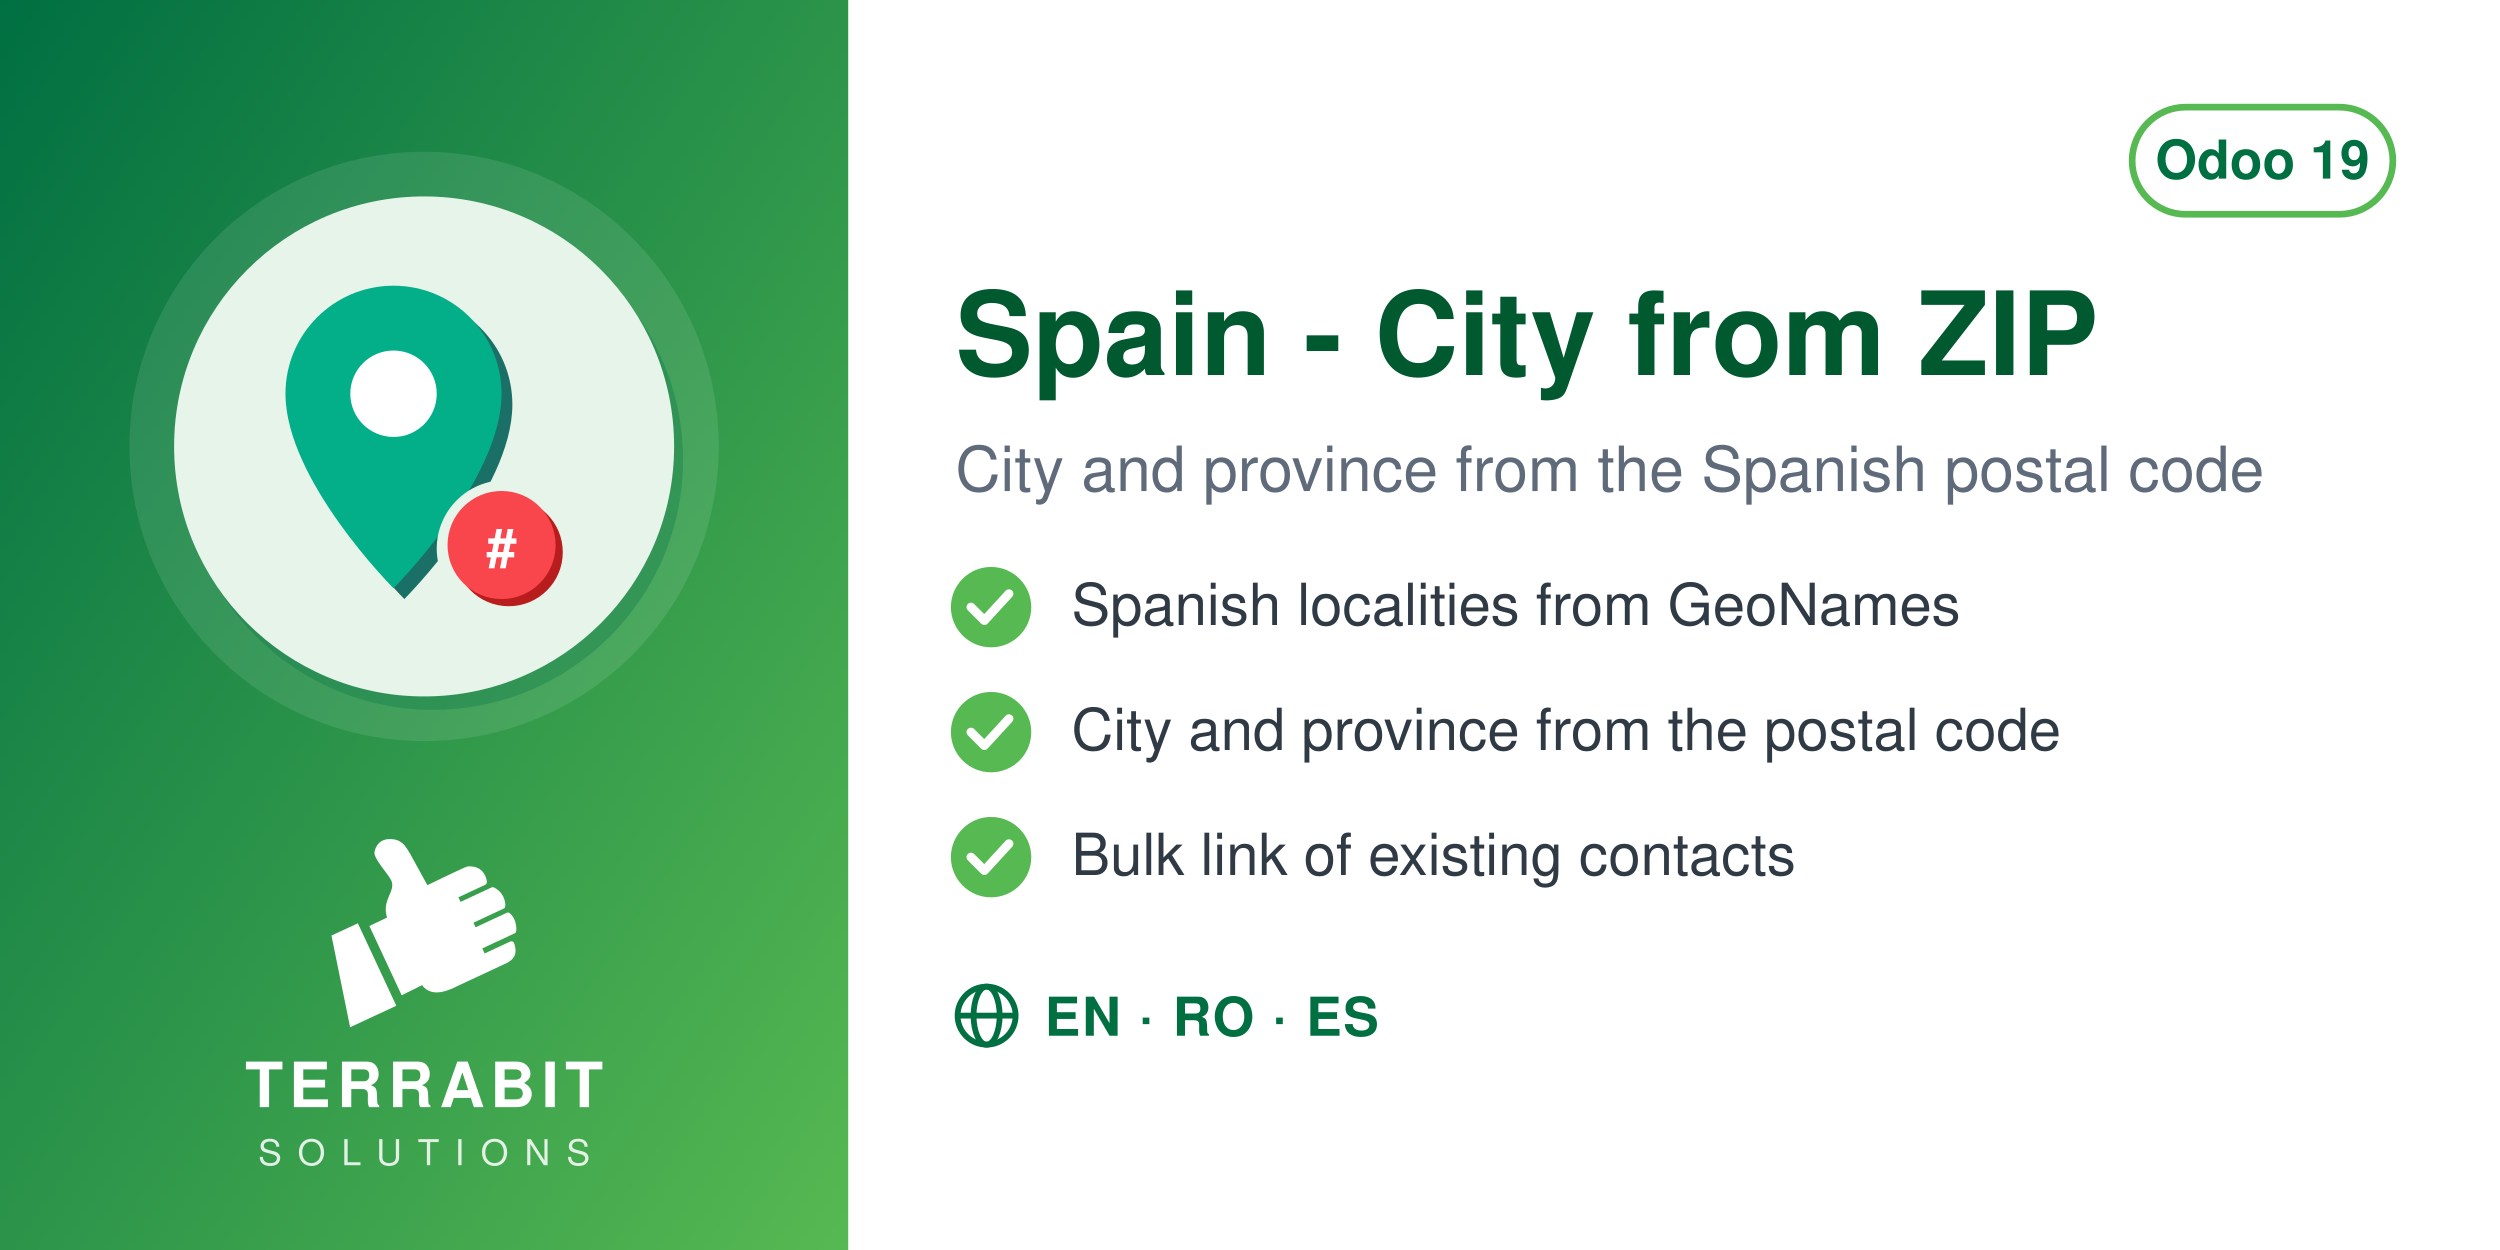
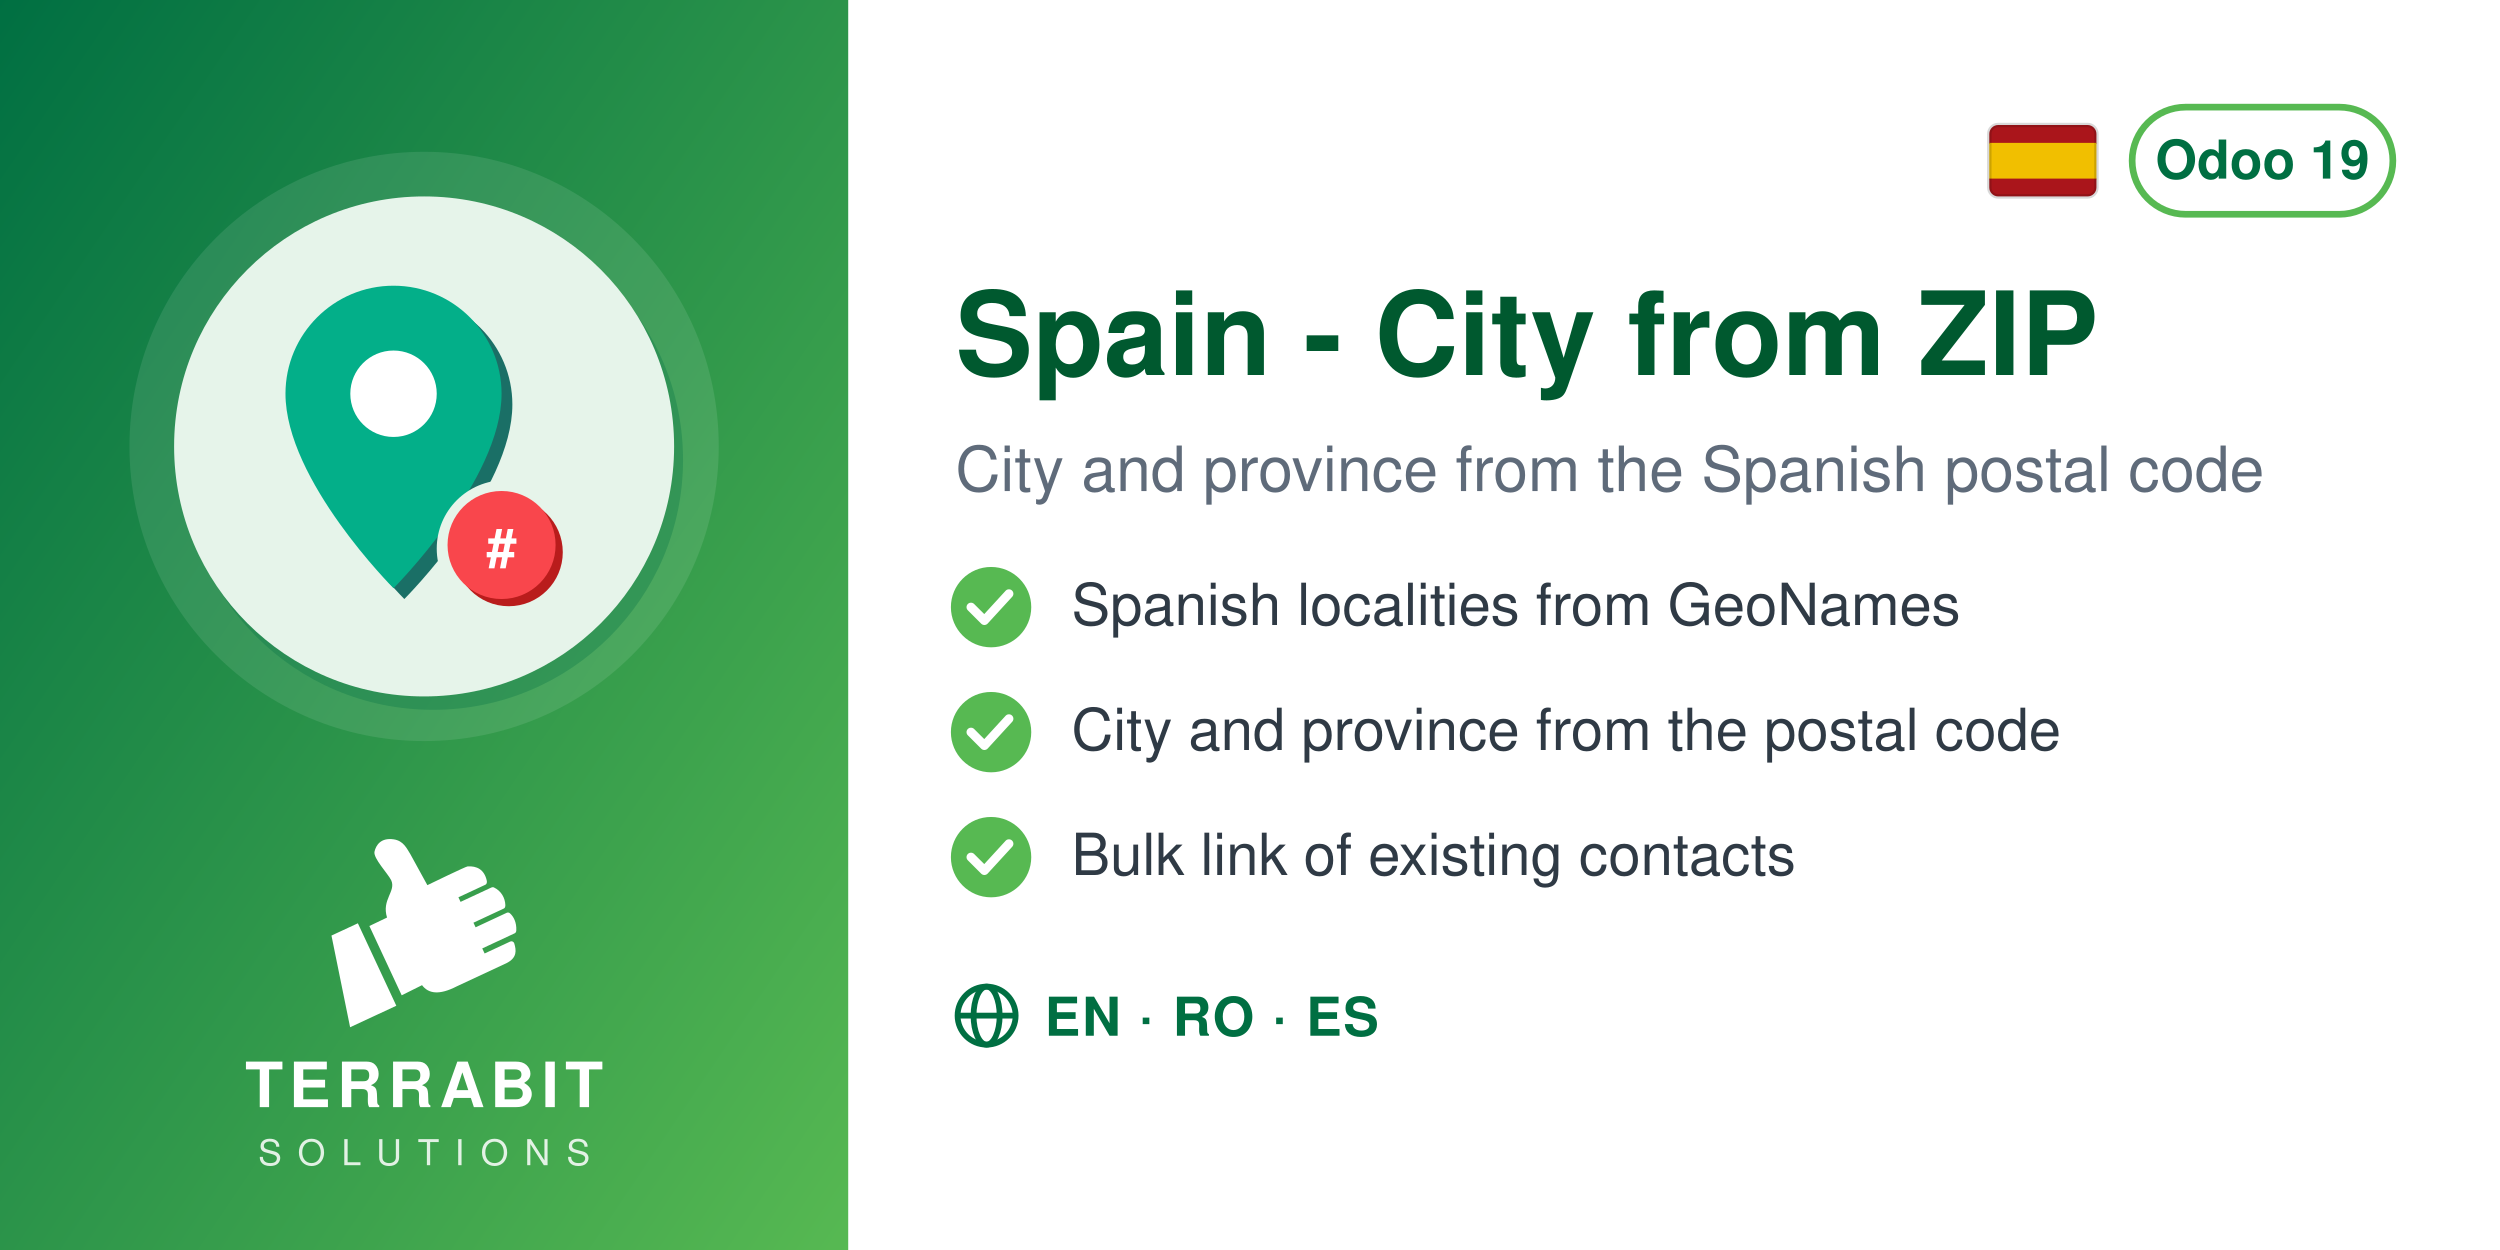
<svg xmlns="http://www.w3.org/2000/svg" width="560" height="280" viewBox="0 0 560 280">
  <defs>
    <linearGradient id="g" x1="0" y1="0" x2="1" y2="1">
      <stop offset="0" stop-color="#006F42" />
      <stop offset="1" stop-color="#57B952" />
    </linearGradient>
  </defs>
  <rect width="560" height="280" fill="#FFFFFF" />
  <rect width="190" height="280" fill="url(#g)" />
  <circle cx="95.0" cy="100" r="66" fill="white" opacity="0.10" />
  <circle cx="97.0" cy="103" r="56" fill="#006F42" opacity="0.30" />
  <circle cx="95.0" cy="100" r="56" fill="#E6F4EA" />
  <svg x="54.0" y="59.0" width="82" height="82" viewBox="0 0 100 100" preserveAspectRatio="xMidYMid meet">
    <g transform="translate(-3.61,2.16) scale(0.9838)">
      <defs>
        <mask id="mi-cut" maskUnits="userSpaceOnUse" x="-20" y="-20" width="140" height="140">
          <rect x="-20" y="-20" width="140" height="140" fill="#fff" />
          <circle cx="77" cy="77" r="19" fill="#000" />
        </mask>
      </defs>
      <g mask="url(#mi-cut)">
        <g transform="translate(3,3)" fill="#1A6F66">
          <path d="M46,4 a30,30 0 0 1 30,30 c0,24 -30,54 -30,54 c0,0 -30,-30 -30,-54 a30,30 0 0 1 30,-30z" />
        </g>
        <g fill="#03AF89">
          <path d="M46,4 a30,30 0 0 1 30,30 c0,24 -30,54 -30,54 c0,0 -30,-30 -30,-54 a30,30 0 0 1 30,-30z" />
        </g>
        <circle cx="46" cy="34" r="12" fill="#FFFFFF" />
      </g>
      <circle cx="78" cy="78" r="15" fill="#B91C1C" />
      <circle cx="76" cy="76" r="15" fill="#F9464C" />
      <text x="76" y="82" font-family="Helvetica, Arial, sans-serif" font-weight="bold" font-size="15" fill="#FFFFFF" text-anchor="middle">#</text>
    </g>
  </svg>
  <svg x="72.0" y="186" width="46" height="46" viewBox="4045 2535 3400 3400" preserveAspectRatio="xMidYMid meet">
    <path fill="#FFFFFF" d="M4648.32 4073.59l636.59 1365.17 -765.09 355.96 -308.63 -1517.87 437.13 -203.26zm725.61 1192.32l336.75 -167.88c105.65,140.85 282.69,170.72 576.82,18.8l819.92 -382.33c181.4,-90.13 164.26,-214.57 130.07,-328.43 -4.28,-14.25 -13.68,-24.81 -27.34,-30.7 -13.67,-5.89 -27.61,-5.11 -41.09,1.18l-422.32 196.93 -39.04 -83.72 538.07 -250.91c16.64,-7.76 24.7,-27.69 25.58,-46.04 6.48,-134.33 -44.36,-230.89 -105.84,-285.23 -15.2,-13.44 -35.71,-15.59 -54.12,-7l-513.92 239.64 -35.6 -76.34 506.31 -236.1c17.69,-8.25 22.52,-36.93 21.83,-56.45 -4.1,-117.31 -67.62,-232.74 -187.72,-290.66 -13.94,-6.72 -28.64,-6.36 -42.69,0.19l-511.21 238.38 -35.37 -75.86 448.98 -209.36c20.44,-9.53 25.81,-42.28 21.02,-64.32 -41.02,-189.07 -167.92,-247.8 -318.14,-237.87 -29.39,1.94 -589.86,273.16 -665.95,310.54l-281.84 -513.57c-59.06,-93.13 -112.7,-221.7 -276.47,-245.13 -211.24,-30.22 -291.56,94.38 -316.89,203.13 -25.32,108.75 223.84,365.99 276.05,473.69 85.52,184.27 -161.86,318.11 -68.41,617.99l-292.54 139.94 535.09 1147.51z" />
  </svg>
  <text x="95.0" y="248" text-anchor="middle" font-family="Helvetica,Arial,sans-serif" font-size="14" font-weight="800" letter-spacing="1.4" fill="white">TERRABIT</text>
  <text x="95.0" y="261" text-anchor="middle" font-family="Helvetica,Arial,sans-serif" font-size="8" font-weight="500" letter-spacing="3.6" fill="white" opacity="0.85">SOLUTIONS</text>
  <g>
    <rect x="477.6" y="24" width="58.4" height="24" rx="12" fill="none" stroke="#57B952" stroke-width="1.5" />
    <text x="506.8" y="40" text-anchor="middle" font-family="Helvetica,Arial,sans-serif" font-size="12" font-weight="700" fill="#006F42">Odoo 19</text>
  </g>
+   <g>
+     <clipPath id="flag-es">
+       <rect x="445.6" y="28.0" width="24" height="16" rx="2" />
+     </clipPath>
+     <g clip-path="url(#flag-es)">
+       <rect x="445.6" y="28.0" width="24" height="4.2" fill="#AA151B" />
+       <rect x="445.6" y="32.0" width="24" height="8.2" fill="#F1BF00" />
+       <rect x="445.6" y="40.0" width="24" height="4.2" fill="#AA151B" />
+     </g>
+     <rect x="445.6" y="28.0" width="24" height="16" rx="2" fill="none" stroke="#000000" stroke-opacity="0.15" stroke-width="1" />
+   </g>
  <text x="214" y="84" font-family="Helvetica,Arial,sans-serif" font-size="26" font-weight="700" fill="#00592F">Spain - City from ZIP</text>
  <text x="214" y="110" font-family="Helvetica,Arial,sans-serif" font-size="14" fill="#5F6B7A">City and province from the Spanish postal code</text>
  <circle cx="222" cy="136" r="9" fill="#57B952" />
  <path d="M217.5 136 l3 3 l5.5 -6" fill="none" stroke="white" stroke-width="2" stroke-linecap="round" stroke-linejoin="round" />
  <text x="240" y="140" font-family="Helvetica,Arial,sans-serif" font-size="13" fill="#2F3A45">Spanish localities from GeoNames</text>
  <circle cx="222" cy="164" r="9" fill="#57B952" />
  <path d="M217.5 164 l3 3 l5.5 -6" fill="none" stroke="white" stroke-width="2" stroke-linecap="round" stroke-linejoin="round" />
  <text x="240" y="168" font-family="Helvetica,Arial,sans-serif" font-size="13" fill="#2F3A45">City and province from the postal code</text>
  <circle cx="222" cy="192" r="9" fill="#57B952" />
  <path d="M217.5 192 l3 3 l5.5 -6" fill="none" stroke="white" stroke-width="2" stroke-linecap="round" stroke-linejoin="round" />
  <text x="240" y="196" font-family="Helvetica,Arial,sans-serif" font-size="13" fill="#2F3A45">Bulk link of existing contacts</text>
  <g fill="none" stroke="#006F42" stroke-width="1.3">
    <circle cx="221" cy="227.5" r="6.5" />
    <ellipse cx="221" cy="227.5" rx="2.925" ry="6.5" />
    <line x1="214.5" y1="227.5" x2="227.5" y2="227.5" />
  </g>
  <text x="234" y="232" font-family="Helvetica,Arial,sans-serif" font-size="12" font-weight="700" letter-spacing="0.4" fill="#006F42">EN · RO · ES</text>
</svg>
